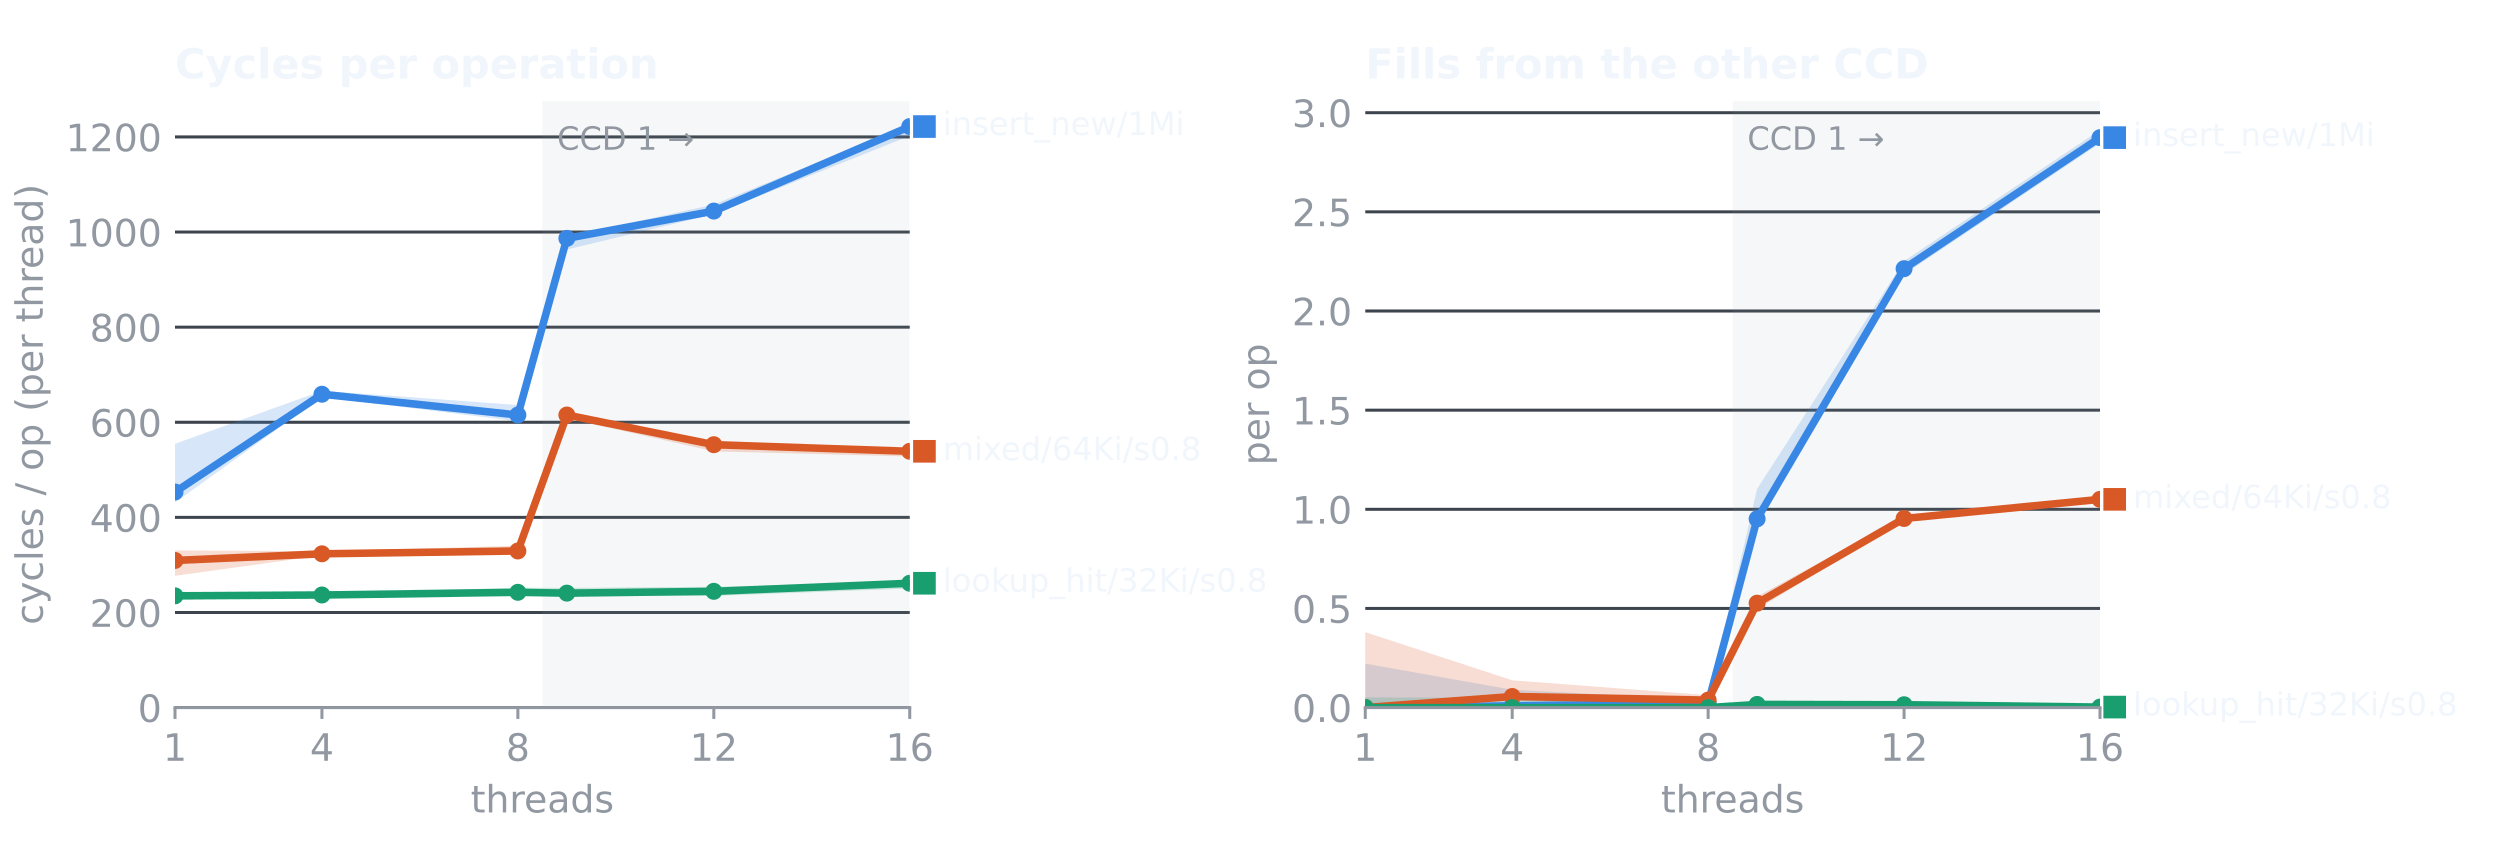
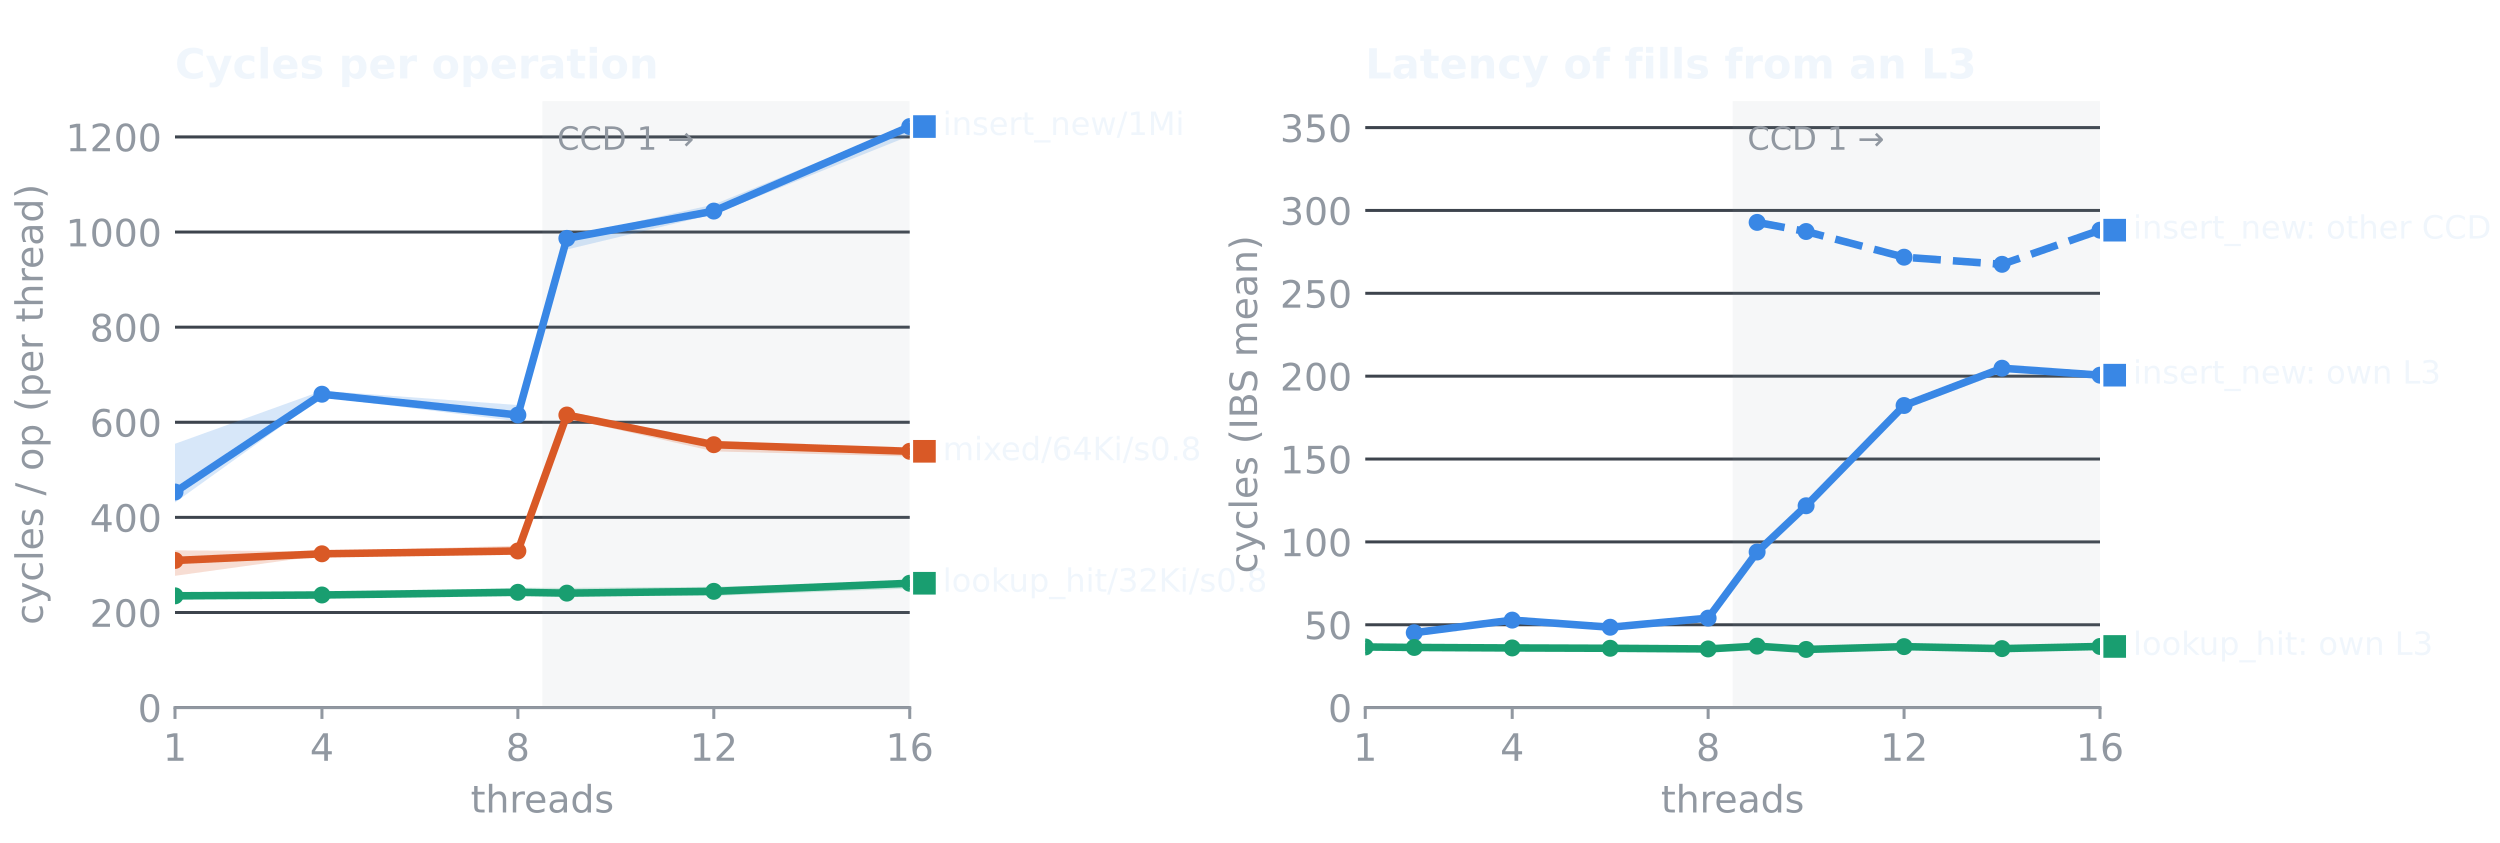
<svg xmlns="http://www.w3.org/2000/svg" xmlns:xlink="http://www.w3.org/1999/xlink" width="662.4pt" height="223.2pt" viewBox="0 0 662.4 223.2" version="1.1">
  <defs>
    <style type="text/css">*{stroke-linejoin: round; stroke-linecap: butt}</style>
  </defs>
  <g id="figure_1">
    <g id="patch_1">
      <path d="M 0 223.2  L 662.4 223.2  L 662.4 0  L 0 0  L 0 223.2  z " style="fill: none" />
    </g>
    <g id="axes_1">
      <g id="patch_2">
        <path d="M 46.368 187.488  L 241.043 187.488  L 241.043 26.784  L 46.368 26.784  L 46.368 187.488  z " style="fill: none" />
      </g>
      <g id="matplotlib.axis_1">
        <g id="xtick_1">
          <g id="line2d_1">
            <defs>
              <path id="m0469334e5e" d="M 0 0  L 0 3  " style="stroke: #9198a1; stroke-width: 0.8" />
            </defs>
            <g>
              <use xlink:href="#m0469334e5e" x="46.368" y="187.488" style="fill: #9198a1; stroke: #9198a1; stroke-width: 0.8" />
            </g>
          </g>
          <g id="text_1">
            <text style="font-size: 10px; font-family: 'DejaVu Sans', sans-serif; text-anchor: middle; fill: #9198a1" x="46.368" y="201.586" transform="rotate(-0 46.368 201.5864)">1</text>
          </g>
        </g>
        <g id="xtick_2">
          <g id="line2d_2">
            <g>
              <use xlink:href="#m0469334e5e" x="85.303" y="187.488" style="fill: #9198a1; stroke: #9198a1; stroke-width: 0.8" />
            </g>
          </g>
          <g id="text_2">
            <text style="font-size: 10px; font-family: 'DejaVu Sans', sans-serif; text-anchor: middle; fill: #9198a1" x="85.303" y="201.586" transform="rotate(-0 85.30296 201.5864)">4</text>
          </g>
        </g>
        <g id="xtick_3">
          <g id="line2d_3">
            <g>
              <use xlink:href="#m0469334e5e" x="137.216" y="187.488" style="fill: #9198a1; stroke: #9198a1; stroke-width: 0.8" />
            </g>
          </g>
          <g id="text_3">
            <text style="font-size: 10px; font-family: 'DejaVu Sans', sans-serif; text-anchor: middle; fill: #9198a1" x="137.216" y="201.586" transform="rotate(-0 137.2162 201.5864)">8</text>
          </g>
        </g>
        <g id="xtick_4">
          <g id="line2d_4">
            <g>
              <use xlink:href="#m0469334e5e" x="189.13" y="187.488" style="fill: #9198a1; stroke: #9198a1; stroke-width: 0.8" />
            </g>
          </g>
          <g id="text_4">
            <text style="font-size: 10px; font-family: 'DejaVu Sans', sans-serif; text-anchor: middle; fill: #9198a1" x="189.13" y="201.586" transform="rotate(-0 189.1295 201.5864)">12</text>
          </g>
        </g>
        <g id="xtick_5">
          <g id="line2d_5">
            <g>
              <use xlink:href="#m0469334e5e" x="241.043" y="187.488" style="fill: #9198a1; stroke: #9198a1; stroke-width: 0.8" />
            </g>
          </g>
          <g id="text_5">
            <text style="font-size: 10px; font-family: 'DejaVu Sans', sans-serif; text-anchor: middle; fill: #9198a1" x="241.043" y="201.586" transform="rotate(-0 241.0428 201.5864)">16</text>
          </g>
        </g>
        <g id="text_6">
          <text style="font-size: 10px; font-family: 'DejaVu Sans', sans-serif; text-anchor: middle; fill: #9198a1" x="143.705" y="215.265" transform="rotate(-0 143.7054 215.2646)">threads</text>
        </g>
      </g>
      <g id="matplotlib.axis_2">
        <g id="ytick_1">
          <g id="line2d_6">
            <path d="M 46.368 187.488  L 241.043 187.488  " clip-path="url(#pcd2f0df404)" style="fill: none; stroke: #3d444d; stroke-width: 0.8; stroke-linecap: square" />
          </g>
          <g id="line2d_7" />
          <g id="text_7">
            <text style="font-size: 10px; font-family: 'DejaVu Sans', sans-serif; text-anchor: end; fill: #9198a1" x="42.868" y="191.287" transform="rotate(-0 42.868 191.2872)">0</text>
          </g>
        </g>
        <g id="ytick_2">
          <g id="line2d_8">
            <path d="M 46.368 162.287  L 241.043 162.287  " clip-path="url(#pcd2f0df404)" style="fill: none; stroke: #3d444d; stroke-width: 0.8; stroke-linecap: square" />
          </g>
          <g id="line2d_9" />
          <g id="text_8">
            <text style="font-size: 10px; font-family: 'DejaVu Sans', sans-serif; text-anchor: end; fill: #9198a1" x="42.868" y="166.086" transform="rotate(-0 42.868 166.086)">200</text>
          </g>
        </g>
        <g id="ytick_3">
          <g id="line2d_10">
            <path d="M 46.368 137.086  L 241.043 137.086  " clip-path="url(#pcd2f0df404)" style="fill: none; stroke: #3d444d; stroke-width: 0.8; stroke-linecap: square" />
          </g>
          <g id="line2d_11" />
          <g id="text_9">
            <text style="font-size: 10px; font-family: 'DejaVu Sans', sans-serif; text-anchor: end; fill: #9198a1" x="42.868" y="140.885" transform="rotate(-0 42.868 140.8848)">400</text>
          </g>
        </g>
        <g id="ytick_4">
          <g id="line2d_12">
            <path d="M 46.368 111.884  L 241.043 111.884  " clip-path="url(#pcd2f0df404)" style="fill: none; stroke: #3d444d; stroke-width: 0.8; stroke-linecap: square" />
          </g>
          <g id="line2d_13" />
          <g id="text_10">
            <text style="font-size: 10px; font-family: 'DejaVu Sans', sans-serif; text-anchor: end; fill: #9198a1" x="42.868" y="115.684" transform="rotate(-0 42.868 115.6835)">600</text>
          </g>
        </g>
        <g id="ytick_5">
          <g id="line2d_14">
            <path d="M 46.368 86.683  L 241.043 86.683  " clip-path="url(#pcd2f0df404)" style="fill: none; stroke: #3d444d; stroke-width: 0.8; stroke-linecap: square" />
          </g>
          <g id="line2d_15" />
          <g id="text_11">
            <text style="font-size: 10px; font-family: 'DejaVu Sans', sans-serif; text-anchor: end; fill: #9198a1" x="42.868" y="90.482" transform="rotate(-0 42.868 90.48232)">800</text>
          </g>
        </g>
        <g id="ytick_6">
          <g id="line2d_16">
            <path d="M 46.368 61.482  L 241.043 61.482  " clip-path="url(#pcd2f0df404)" style="fill: none; stroke: #3d444d; stroke-width: 0.8; stroke-linecap: square" />
          </g>
          <g id="line2d_17" />
          <g id="text_12">
            <text style="font-size: 10px; font-family: 'DejaVu Sans', sans-serif; text-anchor: end; fill: #9198a1" x="42.868" y="65.281" transform="rotate(-0 42.868 65.28109)">1000</text>
          </g>
        </g>
        <g id="ytick_7">
          <g id="line2d_18">
            <path d="M 46.368 36.281  L 241.043 36.281  " clip-path="url(#pcd2f0df404)" style="fill: none; stroke: #3d444d; stroke-width: 0.8; stroke-linecap: square" />
          </g>
          <g id="line2d_19" />
          <g id="text_13">
            <text style="font-size: 10px; font-family: 'DejaVu Sans', sans-serif; text-anchor: end; fill: #9198a1" x="42.868" y="40.08" transform="rotate(-0 42.868 40.07986)">1200</text>
          </g>
        </g>
        <g id="text_14">
          <text style="font-size: 10px; font-family: 'DejaVu Sans', sans-serif; text-anchor: middle; fill: #9198a1" x="11.338" y="107.136" transform="rotate(-90 11.33831 107.136)">cycles / op (per thread)</text>
        </g>
      </g>
      <g id="patch_3">
        <path d="M 143.705 187.488  L 241.043 187.488  L 241.043 26.784  L 143.705 26.784  z " clip-path="url(#pcd2f0df404)" style="fill: #9198a1; opacity: 0.08" />
      </g>
      <g id="FillBetweenPolyCollection_1">
        <defs>
          <path id="m8939178fe8" d="M 46.368 -105.618  L 46.368 -90.06  L 85.303 -118.01  L 137.216 -111.558  L 150.195 -157.091  L 189.13 -166.449  L 241.043 -187.22  L 241.043 -190.122  L 241.043 -190.122  L 189.13 -169.018  L 150.195 -160.443  L 137.216 -115.884  L 85.303 -119.658  L 46.368 -105.618  z " />
        </defs>
        <g clip-path="url(#pcd2f0df404)">
          <use xlink:href="#m8939178fe8" x="0" y="223.2" style="fill: #3987e5; fill-opacity: 0.2" />
        </g>
      </g>
      <g id="FillBetweenPolyCollection_2">
        <defs>
          <path id="mfe29425783" d="M 46.368 -77.376  L 46.368 -70.632  L 85.303 -76.035  L 137.216 -76.377  L 150.195 -112.392  L 189.13 -103.605  L 241.043 -102.245  L 241.043 -103.917  L 241.043 -103.917  L 189.13 -105.892  L 150.195 -114.262  L 137.216 -78.618  L 85.303 -77.139  L 46.368 -77.376  z " />
        </defs>
        <g clip-path="url(#pcd2f0df404)">
          <use xlink:href="#mfe29425783" x="0" y="223.2" style="fill: #d95926; fill-opacity: 0.2" />
        </g>
      </g>
      <g id="FillBetweenPolyCollection_3">
        <defs>
          <path id="mcfa761f7e3" d="M 46.368 -66.422  L 46.368 -64.245  L 85.303 -65.384  L 137.216 -65.817  L 150.195 -65.419  L 189.13 -65.323  L 241.043 -67.271  L 241.043 -69.07  L 241.043 -69.07  L 189.13 -67.732  L 150.195 -67.435  L 137.216 -67.49  L 85.303 -65.961  L 46.368 -66.422  z " />
        </defs>
        <g clip-path="url(#pcd2f0df404)">
          <use xlink:href="#mcfa761f7e3" x="0" y="223.2" style="fill: #199e70; fill-opacity: 0.2" />
        </g>
      </g>
      <g id="line2d_20">
        <path d="M 46.368 130.36  L 85.303 104.453  L 137.216 109.957  L 150.195 63.154  L 189.13 55.93  L 241.043 33.533  " clip-path="url(#pcd2f0df404)" style="fill: none; stroke: #3987e5; stroke-width: 2; stroke-linecap: square" />
        <defs>
          <path id="m98830430a0" d="M 0 1.75  C 0.464 1.75 0.909 1.566 1.237 1.237  C 1.566 0.909 1.75 0.464 1.75 0  C 1.75 -0.464 1.566 -0.909 1.237 -1.237  C 0.909 -1.566 0.464 -1.75 0 -1.75  C -0.464 -1.75 -0.909 -1.566 -1.237 -1.237  C -1.566 -0.909 -1.75 -0.464 -1.75 0  C -1.75 0.464 -1.566 0.909 -1.237 1.237  C -0.909 1.566 -0.464 1.75 0 1.75  z " style="stroke: #3987e5" />
        </defs>
        <g clip-path="url(#pcd2f0df404)">
          <use xlink:href="#m98830430a0" x="46.368" y="130.36" style="fill: #3987e5; stroke: #3987e5" />
          <use xlink:href="#m98830430a0" x="85.303" y="104.453" style="fill: #3987e5; stroke: #3987e5" />
          <use xlink:href="#m98830430a0" x="137.216" y="109.957" style="fill: #3987e5; stroke: #3987e5" />
          <use xlink:href="#m98830430a0" x="150.195" y="63.154" style="fill: #3987e5; stroke: #3987e5" />
          <use xlink:href="#m98830430a0" x="189.13" y="55.93" style="fill: #3987e5; stroke: #3987e5" />
          <use xlink:href="#m98830430a0" x="241.043" y="33.533" style="fill: #3987e5; stroke: #3987e5" />
        </g>
      </g>
      <g id="line2d_21">
        <path d="M 46.368 148.498  L 85.303 146.735  L 137.216 145.987  L 150.195 109.962  L 189.13 117.826  L 241.043 119.577  " clip-path="url(#pcd2f0df404)" style="fill: none; stroke: #d95926; stroke-width: 2; stroke-linecap: square" />
        <defs>
          <path id="m82d2c76cfa" d="M 0 1.75  C 0.464 1.75 0.909 1.566 1.237 1.237  C 1.566 0.909 1.75 0.464 1.75 0  C 1.75 -0.464 1.566 -0.909 1.237 -1.237  C 0.909 -1.566 0.464 -1.75 0 -1.75  C -0.464 -1.75 -0.909 -1.566 -1.237 -1.237  C -1.566 -0.909 -1.75 -0.464 -1.75 0  C -1.75 0.464 -1.566 0.909 -1.237 1.237  C -0.909 1.566 -0.464 1.75 0 1.75  z " style="stroke: #d95926" />
        </defs>
        <g clip-path="url(#pcd2f0df404)">
          <use xlink:href="#m82d2c76cfa" x="46.368" y="148.498" style="fill: #d95926; stroke: #d95926" />
          <use xlink:href="#m82d2c76cfa" x="85.303" y="146.735" style="fill: #d95926; stroke: #d95926" />
          <use xlink:href="#m82d2c76cfa" x="137.216" y="145.987" style="fill: #d95926; stroke: #d95926" />
          <use xlink:href="#m82d2c76cfa" x="150.195" y="109.962" style="fill: #d95926; stroke: #d95926" />
          <use xlink:href="#m82d2c76cfa" x="189.13" y="117.826" style="fill: #d95926; stroke: #d95926" />
          <use xlink:href="#m82d2c76cfa" x="241.043" y="119.577" style="fill: #d95926; stroke: #d95926" />
        </g>
      </g>
      <g id="line2d_22">
        <path d="M 46.368 157.872  L 85.303 157.646  L 137.216 156.937  L 150.195 157.156  L 189.13 156.681  L 241.043 154.538  " clip-path="url(#pcd2f0df404)" style="fill: none; stroke: #199e70; stroke-width: 2; stroke-linecap: square" />
        <defs>
          <path id="mb7708ea375" d="M 0 1.75  C 0.464 1.75 0.909 1.566 1.237 1.237  C 1.566 0.909 1.75 0.464 1.75 0  C 1.75 -0.464 1.566 -0.909 1.237 -1.237  C 0.909 -1.566 0.464 -1.75 0 -1.75  C -0.464 -1.75 -0.909 -1.566 -1.237 -1.237  C -1.566 -0.909 -1.75 -0.464 -1.75 0  C -1.75 0.464 -1.566 0.909 -1.237 1.237  C -0.909 1.566 -0.464 1.75 0 1.75  z " style="stroke: #199e70" />
        </defs>
        <g clip-path="url(#pcd2f0df404)">
          <use xlink:href="#mb7708ea375" x="46.368" y="157.872" style="fill: #199e70; stroke: #199e70" />
          <use xlink:href="#mb7708ea375" x="85.303" y="157.646" style="fill: #199e70; stroke: #199e70" />
          <use xlink:href="#mb7708ea375" x="137.216" y="156.937" style="fill: #199e70; stroke: #199e70" />
          <use xlink:href="#mb7708ea375" x="150.195" y="157.156" style="fill: #199e70; stroke: #199e70" />
          <use xlink:href="#mb7708ea375" x="189.13" y="156.681" style="fill: #199e70; stroke: #199e70" />
          <use xlink:href="#mb7708ea375" x="241.043" y="154.538" style="fill: #199e70; stroke: #199e70" />
        </g>
      </g>
      <g id="line2d_23">
        <path d="M 244.936 154.538  " style="fill: none; stroke: #199e70; stroke-width: 1.5; stroke-linecap: square" />
        <defs>
          <path id="m1f24569ad0" d="M -2.5 2.5  L 2.5 2.5  L 2.5 -2.5  L -2.5 -2.5  z " style="stroke: #199e70; stroke-linejoin: miter" />
        </defs>
        <g>
          <use xlink:href="#m1f24569ad0" x="244.936" y="154.538" style="fill: #199e70; stroke: #199e70; stroke-linejoin: miter" />
        </g>
      </g>
      <g id="line2d_24">
        <path d="M 244.936 119.577  " style="fill: none; stroke: #d95926; stroke-width: 1.5; stroke-linecap: square" />
        <defs>
          <path id="maf40a840dd" d="M -2.5 2.5  L 2.5 2.5  L 2.5 -2.5  L -2.5 -2.5  z " style="stroke: #d95926; stroke-linejoin: miter" />
        </defs>
        <g>
          <use xlink:href="#maf40a840dd" x="244.936" y="119.577" style="fill: #d95926; stroke: #d95926; stroke-linejoin: miter" />
        </g>
      </g>
      <g id="line2d_25">
        <path d="M 244.936 33.533  " style="fill: none; stroke: #3987e5; stroke-width: 1.5; stroke-linecap: square" />
        <defs>
          <path id="md89ff9dd01" d="M -2.5 2.5  L 2.5 2.5  L 2.5 -2.5  L -2.5 -2.5  z " style="stroke: #3987e5; stroke-linejoin: miter" />
        </defs>
        <g>
          <use xlink:href="#md89ff9dd01" x="244.936" y="33.533" style="fill: #3987e5; stroke: #3987e5; stroke-linejoin: miter" />
        </g>
      </g>
      <g id="patch_4">
        <path d="M 46.368 187.488  L 241.043 187.488  " style="fill: none; stroke: #9198a1; stroke-width: 0.8; stroke-linejoin: miter; stroke-linecap: square" />
      </g>
      <g id="text_15">
        <text style="font-size: 8.5px; font-family: 'DejaVu Sans', sans-serif; text-anchor: start; fill: #9198a1" x="147.599" y="39.671" transform="rotate(-0 147.5989 39.67083)">CCD 1 →</text>
      </g>
      <g id="text_16">
        <g id="patch_5">
          <path d="M 249.803 158.769  L 335.761 158.769  L 335.761 150.306  L 249.803 150.306  L 249.803 158.769  z " style="fill: none" />
        </g>
        <text style="font-size: 8.5px; font-family: 'DejaVu Sans', sans-serif; text-anchor: start; fill: #f0f6fc" x="249.803" y="156.765" transform="rotate(-0 249.8032 156.765)">lookup_hit/32Ki/s0.8</text>
      </g>
      <g id="text_17">
        <g id="patch_6">
          <path d="M 249.803 123.69  L 318.26 123.69  L 318.26 115.464  L 249.803 115.464  L 249.803 123.69  z " style="fill: none" />
        </g>
        <text style="font-size: 8.5px; font-family: 'DejaVu Sans', sans-serif; text-anchor: start; fill: #f0f6fc" x="249.803" y="121.923" transform="rotate(-0 249.8032 121.9227)">mixed/64Ki/s0.8</text>
      </g>
      <g id="text_18">
        <g id="patch_7">
          <path d="M 249.803 37.764  L 313.821 37.764  L 313.821 29.301  L 249.803 29.301  L 249.803 37.764  z " style="fill: none" />
        </g>
        <text style="font-size: 8.5px; font-family: 'DejaVu Sans', sans-serif; text-anchor: start; fill: #f0f6fc" x="249.803" y="35.76" transform="rotate(-0 249.8032 35.75978)">insert_new/1Mi</text>
      </g>
      <g id="text_19">
        <text style="font-weight: 700; font-size: 11px; font-family: 'DejaVu Sans', sans-serif; text-anchor: start; fill: #f0f6fc" x="46.368" y="20.784" transform="rotate(-0 46.368 20.784)">Cycles per operation</text>
      </g>
    </g>
    <g id="axes_2">
      <g id="patch_8">
        <path d="M 361.741 187.488  L 556.416 187.488  L 556.416 26.784  L 361.741 26.784  L 361.741 187.488  z " style="fill: none" />
      </g>
      <g id="matplotlib.axis_3">
        <g id="xtick_6">
          <g id="line2d_26">
            <g>
              <use xlink:href="#m0469334e5e" x="361.741" y="187.488" style="fill: #9198a1; stroke: #9198a1; stroke-width: 0.8" />
            </g>
          </g>
          <g id="text_20">
            <text style="font-size: 10px; font-family: 'DejaVu Sans', sans-serif; text-anchor: middle; fill: #9198a1" x="361.741" y="201.586" transform="rotate(-0 361.7412 201.5864)">1</text>
          </g>
        </g>
        <g id="xtick_7">
          <g id="line2d_27">
            <g>
              <use xlink:href="#m0469334e5e" x="400.676" y="187.488" style="fill: #9198a1; stroke: #9198a1; stroke-width: 0.8" />
            </g>
          </g>
          <g id="text_21">
            <text style="font-size: 10px; font-family: 'DejaVu Sans', sans-serif; text-anchor: middle; fill: #9198a1" x="400.676" y="201.586" transform="rotate(-0 400.6762 201.5864)">4</text>
          </g>
        </g>
        <g id="xtick_8">
          <g id="line2d_28">
            <g>
              <use xlink:href="#m0469334e5e" x="452.589" y="187.488" style="fill: #9198a1; stroke: #9198a1; stroke-width: 0.8" />
            </g>
          </g>
          <g id="text_22">
            <text style="font-size: 10px; font-family: 'DejaVu Sans', sans-serif; text-anchor: middle; fill: #9198a1" x="452.589" y="201.586" transform="rotate(-0 452.5894 201.5864)">8</text>
          </g>
        </g>
        <g id="xtick_9">
          <g id="line2d_29">
            <g>
              <use xlink:href="#m0469334e5e" x="504.503" y="187.488" style="fill: #9198a1; stroke: #9198a1; stroke-width: 0.8" />
            </g>
          </g>
          <g id="text_23">
            <text style="font-size: 10px; font-family: 'DejaVu Sans', sans-serif; text-anchor: middle; fill: #9198a1" x="504.503" y="201.586" transform="rotate(-0 504.5027 201.5864)">12</text>
          </g>
        </g>
        <g id="xtick_10">
          <g id="line2d_30">
            <g>
              <use xlink:href="#m0469334e5e" x="556.416" y="187.488" style="fill: #9198a1; stroke: #9198a1; stroke-width: 0.8" />
            </g>
          </g>
          <g id="text_24">
            <text style="font-size: 10px; font-family: 'DejaVu Sans', sans-serif; text-anchor: middle; fill: #9198a1" x="556.416" y="201.586" transform="rotate(-0 556.416 201.5864)">16</text>
          </g>
        </g>
        <g id="text_25">
          <text style="font-size: 10px; font-family: 'DejaVu Sans', sans-serif; text-anchor: middle; fill: #9198a1" x="459.079" y="215.265" transform="rotate(-0 459.0786 215.2646)">threads</text>
        </g>
      </g>
      <g id="matplotlib.axis_4">
        <g id="ytick_8">
          <g id="line2d_31">
            <path d="M 361.741 187.488  L 556.416 187.488  " clip-path="url(#p83ae99c7b9)" style="fill: none; stroke: #3d444d; stroke-width: 0.8; stroke-linecap: square" />
          </g>
          <g id="line2d_32" />
          <g id="text_26">
-             <text style="font-size: 10px; font-family: 'DejaVu Sans', sans-serif; text-anchor: end; fill: #9198a1" x="358.241" y="191.287" transform="rotate(-0 358.2412 191.2872)">0.0</text>
+             <text style="font-size: 10px; font-family: 'DejaVu Sans', sans-serif; text-anchor: end; fill: #9198a1" x="358.241" y="191.287" transform="rotate(-0 358.2412 191.2872)">0</text>
          </g>
        </g>
        <g id="ytick_9">
          <g id="line2d_33">
-             <path d="M 361.741 161.217  L 556.416 161.217  " clip-path="url(#p83ae99c7b9)" style="fill: none; stroke: #3d444d; stroke-width: 0.8; stroke-linecap: square" />
+             <path d="M 361.741 165.534  L 556.416 165.534  " clip-path="url(#p83ae99c7b9)" style="fill: none; stroke: #3d444d; stroke-width: 0.8; stroke-linecap: square" />
          </g>
          <g id="line2d_34" />
          <g id="text_27">
-             <text style="font-size: 10px; font-family: 'DejaVu Sans', sans-serif; text-anchor: end; fill: #9198a1" x="358.241" y="165.016" transform="rotate(-0 358.2412 165.0162)">0.5</text>
+             <text style="font-size: 10px; font-family: 'DejaVu Sans', sans-serif; text-anchor: end; fill: #9198a1" x="358.241" y="169.333" transform="rotate(-0 358.2412 169.3331)">50</text>
          </g>
        </g>
        <g id="ytick_10">
          <g id="line2d_35">
-             <path d="M 361.741 134.946  L 556.416 134.946  " clip-path="url(#p83ae99c7b9)" style="fill: none; stroke: #3d444d; stroke-width: 0.8; stroke-linecap: square" />
+             <path d="M 361.741 143.58  L 556.416 143.58  " clip-path="url(#p83ae99c7b9)" style="fill: none; stroke: #3d444d; stroke-width: 0.8; stroke-linecap: square" />
          </g>
          <g id="line2d_36" />
          <g id="text_28">
-             <text style="font-size: 10px; font-family: 'DejaVu Sans', sans-serif; text-anchor: end; fill: #9198a1" x="358.241" y="138.745" transform="rotate(-0 358.2412 138.7452)">1.0</text>
+             <text style="font-size: 10px; font-family: 'DejaVu Sans', sans-serif; text-anchor: end; fill: #9198a1" x="358.241" y="147.379" transform="rotate(-0 358.2412 147.379)">100</text>
          </g>
        </g>
        <g id="ytick_11">
          <g id="line2d_37">
-             <path d="M 361.741 108.675  L 556.416 108.675  " clip-path="url(#p83ae99c7b9)" style="fill: none; stroke: #3d444d; stroke-width: 0.8; stroke-linecap: square" />
+             <path d="M 361.741 121.626  L 556.416 121.626  " clip-path="url(#p83ae99c7b9)" style="fill: none; stroke: #3d444d; stroke-width: 0.8; stroke-linecap: square" />
          </g>
          <g id="line2d_38" />
          <g id="text_29">
-             <text style="font-size: 10px; font-family: 'DejaVu Sans', sans-serif; text-anchor: end; fill: #9198a1" x="358.241" y="112.474" transform="rotate(-0 358.2412 112.4743)">1.5</text>
+             <text style="font-size: 10px; font-family: 'DejaVu Sans', sans-serif; text-anchor: end; fill: #9198a1" x="358.241" y="125.425" transform="rotate(-0 358.2412 125.4249)">150</text>
          </g>
        </g>
        <g id="ytick_12">
          <g id="line2d_39">
-             <path d="M 361.741 82.404  L 556.416 82.404  " clip-path="url(#p83ae99c7b9)" style="fill: none; stroke: #3d444d; stroke-width: 0.8; stroke-linecap: square" />
+             <path d="M 361.741 99.672  L 556.416 99.672  " clip-path="url(#p83ae99c7b9)" style="fill: none; stroke: #3d444d; stroke-width: 0.8; stroke-linecap: square" />
          </g>
          <g id="line2d_40" />
          <g id="text_30">
-             <text style="font-size: 10px; font-family: 'DejaVu Sans', sans-serif; text-anchor: end; fill: #9198a1" x="358.241" y="86.203" transform="rotate(-0 358.2412 86.20327)">2.0</text>
+             <text style="font-size: 10px; font-family: 'DejaVu Sans', sans-serif; text-anchor: end; fill: #9198a1" x="358.241" y="103.471" transform="rotate(-0 358.2412 103.4708)">200</text>
          </g>
        </g>
        <g id="ytick_13">
          <g id="line2d_41">
-             <path d="M 361.741 56.133  L 556.416 56.133  " clip-path="url(#p83ae99c7b9)" style="fill: none; stroke: #3d444d; stroke-width: 0.8; stroke-linecap: square" />
+             <path d="M 361.741 77.718  L 556.416 77.718  " clip-path="url(#p83ae99c7b9)" style="fill: none; stroke: #3d444d; stroke-width: 0.8; stroke-linecap: square" />
          </g>
          <g id="line2d_42" />
          <g id="text_31">
-             <text style="font-size: 10px; font-family: 'DejaVu Sans', sans-serif; text-anchor: end; fill: #9198a1" x="358.241" y="59.932" transform="rotate(-0 358.2412 59.93229)">2.5</text>
+             <text style="font-size: 10px; font-family: 'DejaVu Sans', sans-serif; text-anchor: end; fill: #9198a1" x="358.241" y="81.517" transform="rotate(-0 358.2412 81.51673)">250</text>
          </g>
        </g>
        <g id="ytick_14">
          <g id="line2d_43">
-             <path d="M 361.741 29.862  L 556.416 29.862  " clip-path="url(#p83ae99c7b9)" style="fill: none; stroke: #3d444d; stroke-width: 0.8; stroke-linecap: square" />
+             <path d="M 361.741 55.763  L 556.416 55.763  " clip-path="url(#p83ae99c7b9)" style="fill: none; stroke: #3d444d; stroke-width: 0.8; stroke-linecap: square" />
          </g>
          <g id="line2d_44" />
          <g id="text_32">
-             <text style="font-size: 10px; font-family: 'DejaVu Sans', sans-serif; text-anchor: end; fill: #9198a1" x="358.241" y="33.661" transform="rotate(-0 358.2412 33.6613)">3.0</text>
-           </g>
-         </g>
-         <g id="text_33">
-           <text style="font-size: 10px; font-family: 'DejaVu Sans', sans-serif; text-anchor: middle; fill: #9198a1" x="336.258" y="107.136" transform="rotate(-90 336.2584 107.136)">per op</text>
+             <text style="font-size: 10px; font-family: 'DejaVu Sans', sans-serif; text-anchor: end; fill: #9198a1" x="358.241" y="59.563" transform="rotate(-0 358.2412 59.56263)">300</text>
+           </g>
+         </g>
+         <g id="ytick_15">
+           <g id="line2d_45">
+             <path d="M 361.741 33.809  L 556.416 33.809  " clip-path="url(#p83ae99c7b9)" style="fill: none; stroke: #3d444d; stroke-width: 0.8; stroke-linecap: square" />
+           </g>
+           <g id="line2d_46" />
+           <g id="text_33">
+             <text style="font-size: 10px; font-family: 'DejaVu Sans', sans-serif; text-anchor: end; fill: #9198a1" x="358.241" y="37.609" transform="rotate(-0 358.2412 37.60853)">350</text>
+           </g>
+         </g>
+         <g id="text_34">
+           <text style="font-size: 10px; font-family: 'DejaVu Sans', sans-serif; text-anchor: middle; fill: #9198a1" x="333.074" y="107.136" transform="rotate(-90 333.074 107.136)">cycles (IBS mean)</text>
        </g>
      </g>
      <g id="patch_9">
        <path d="M 459.079 187.488  L 556.416 187.488  L 556.416 26.784  L 459.079 26.784  z " clip-path="url(#p83ae99c7b9)" style="fill: #9198a1; opacity: 0.08" />
      </g>
      <g id="FillBetweenPolyCollection_4">
        <defs>
-           <path id="me7fcf18958" d="M 361.741 -47.362  L 361.741 -35.712  L 400.676 -35.712  L 452.589 -35.712  L 465.568 -85.114  L 504.503 -150.517  L 556.416 -185.238  L 556.416 -188.763  L 556.416 -188.763  L 504.503 -154.029  L 465.568 -93.674  L 452.589 -37.701  L 400.676 -40.442  L 361.741 -47.362  z " />
+           <path id="m8c6e774fe8" d="M 374.72 -55.559  L 374.72 -55.559  L 400.676 -58.896  L 426.633 -57.007  L 452.589 -59.422  L 465.568 -76.942  L 478.546 -89.192  L 504.503 -115.757  L 530.459 -125.636  L 556.416 -123.792  L 556.416 -123.792  L 556.416 -123.792  L 530.459 -125.636  L 504.503 -115.757  L 478.546 -89.192  L 465.568 -76.942  L 452.589 -59.422  L 426.633 -57.007  L 400.676 -58.896  L 374.72 -55.559  z " />
        </defs>
        <g clip-path="url(#p83ae99c7b9)">
-           <use xlink:href="#me7fcf18958" x="0" y="223.2" style="fill: #3987e5; fill-opacity: 0.2" />
+           <use xlink:href="#m8c6e774fe8" x="0" y="223.2" style="fill: #3987e5; fill-opacity: 0.2" />
        </g>
      </g>
      <g id="FillBetweenPolyCollection_5">
        <defs>
-           <path id="mebd6354e15" d="M 361.741 -55.706  L 361.741 -35.712  L 400.676 -37.542  L 452.589 -35.712  L 465.568 -61.755  L 504.503 -85.55  L 556.416 -90.311  L 556.416 -91.331  L 556.416 -91.331  L 504.503 -86.37  L 465.568 -65.138  L 452.589 -39.006  L 400.676 -42.944  L 361.741 -55.706  z " />
+           <path id="mf54a9fa58d" d="M 465.568 -164.275  L 465.568 -164.275  L 478.546 -161.86  L 504.503 -155.054  L 530.459 -153.166  L 556.416 -162.212  L 556.416 -162.212  L 556.416 -162.212  L 530.459 -153.166  L 504.503 -155.054  L 478.546 -161.86  L 465.568 -164.275  z " />
        </defs>
        <g clip-path="url(#p83ae99c7b9)">
-           <use xlink:href="#mebd6354e15" x="0" y="223.2" style="fill: #d95926; fill-opacity: 0.2" />
+           <use xlink:href="#mf54a9fa58d" x="0" y="223.2" style="fill: #3987e5; fill-opacity: 0.2" />
        </g>
      </g>
      <g id="FillBetweenPolyCollection_6">
        <defs>
-           <path id="mc8d6f98725" d="M 361.741 -38.43  L 361.741 -35.712  L 400.676 -35.712  L 452.589 -35.712  L 465.568 -36.244  L 504.503 -35.894  L 556.416 -35.712  L 556.416 -35.959  L 556.416 -35.959  L 504.503 -36.77  L 465.568 -37.221  L 452.589 -35.741  L 400.676 -38.306  L 361.741 -38.43  z " />
+           <path id="m6a0172e0a3" d="M 361.741 -51.782  L 361.741 -51.782  L 374.72 -51.651  L 400.676 -51.519  L 426.633 -51.431  L 452.589 -51.256  L 465.568 -52.002  L 478.546 -51.124  L 504.503 -51.87  L 530.459 -51.343  L 556.416 -51.914  L 556.416 -51.914  L 556.416 -51.914  L 530.459 -51.343  L 504.503 -51.87  L 478.546 -51.124  L 465.568 -52.002  L 452.589 -51.256  L 426.633 -51.431  L 400.676 -51.519  L 374.72 -51.651  L 361.741 -51.782  z " />
        </defs>
        <g clip-path="url(#p83ae99c7b9)">
-           <use xlink:href="#mc8d6f98725" x="0" y="223.2" style="fill: #199e70; fill-opacity: 0.2" />
-         </g>
-       </g>
-       <g id="line2d_45">
-         <path d="M 361.741 187.488  L 400.676 187.018  L 452.589 186.308  L 465.568 137.478  L 504.503 71.192  L 556.416 36.468  " clip-path="url(#p83ae99c7b9)" style="fill: none; stroke: #3987e5; stroke-width: 2; stroke-linecap: square" />
+           <use xlink:href="#m6a0172e0a3" x="0" y="223.2" style="fill: #199e70; fill-opacity: 0.2" />
+         </g>
+       </g>
+       <g id="line2d_47">
+         <path d="M 374.72 167.641  L 400.676 164.304  L 426.633 166.193  L 452.589 163.778  L 465.568 146.258  L 478.546 134.008  L 504.503 107.443  L 530.459 97.564  L 556.416 99.408  " clip-path="url(#p83ae99c7b9)" style="fill: none; stroke: #3987e5; stroke-width: 2; stroke-linecap: square" />
        <g clip-path="url(#p83ae99c7b9)">
-           <use xlink:href="#m98830430a0" x="361.741" y="187.488" style="fill: #3987e5; stroke: #3987e5" />
-           <use xlink:href="#m98830430a0" x="400.676" y="187.018" style="fill: #3987e5; stroke: #3987e5" />
-           <use xlink:href="#m98830430a0" x="452.589" y="186.308" style="fill: #3987e5; stroke: #3987e5" />
-           <use xlink:href="#m98830430a0" x="465.568" y="137.478" style="fill: #3987e5; stroke: #3987e5" />
-           <use xlink:href="#m98830430a0" x="504.503" y="71.192" style="fill: #3987e5; stroke: #3987e5" />
-           <use xlink:href="#m98830430a0" x="556.416" y="36.468" style="fill: #3987e5; stroke: #3987e5" />
-         </g>
-       </g>
-       <g id="line2d_46">
-         <path d="M 361.741 187.488  L 400.676 184.538  L 452.589 185.501  L 465.568 159.813  L 504.503 137.378  L 556.416 132.306  " clip-path="url(#p83ae99c7b9)" style="fill: none; stroke: #d95926; stroke-width: 2; stroke-linecap: square" />
+           <use xlink:href="#m98830430a0" x="374.72" y="167.641" style="fill: #3987e5; stroke: #3987e5" />
+           <use xlink:href="#m98830430a0" x="400.676" y="164.304" style="fill: #3987e5; stroke: #3987e5" />
+           <use xlink:href="#m98830430a0" x="426.633" y="166.193" style="fill: #3987e5; stroke: #3987e5" />
+           <use xlink:href="#m98830430a0" x="452.589" y="163.778" style="fill: #3987e5; stroke: #3987e5" />
+           <use xlink:href="#m98830430a0" x="465.568" y="146.258" style="fill: #3987e5; stroke: #3987e5" />
+           <use xlink:href="#m98830430a0" x="478.546" y="134.008" style="fill: #3987e5; stroke: #3987e5" />
+           <use xlink:href="#m98830430a0" x="504.503" y="107.443" style="fill: #3987e5; stroke: #3987e5" />
+           <use xlink:href="#m98830430a0" x="530.459" y="97.564" style="fill: #3987e5; stroke: #3987e5" />
+           <use xlink:href="#m98830430a0" x="556.416" y="99.408" style="fill: #3987e5; stroke: #3987e5" />
+         </g>
+       </g>
+       <g id="line2d_48">
+         <path d="M 465.568 58.925  L 478.546 61.34  L 504.503 68.146  L 530.459 70.034  L 556.416 60.988  " clip-path="url(#p83ae99c7b9)" style="fill: none; stroke-dasharray: 7.4,3.2; stroke-dashoffset: 0; stroke: #3987e5; stroke-width: 2" />
        <g clip-path="url(#p83ae99c7b9)">
-           <use xlink:href="#m82d2c76cfa" x="361.741" y="187.488" style="fill: #d95926; stroke: #d95926" />
-           <use xlink:href="#m82d2c76cfa" x="400.676" y="184.538" style="fill: #d95926; stroke: #d95926" />
-           <use xlink:href="#m82d2c76cfa" x="452.589" y="185.501" style="fill: #d95926; stroke: #d95926" />
-           <use xlink:href="#m82d2c76cfa" x="465.568" y="159.813" style="fill: #d95926; stroke: #d95926" />
-           <use xlink:href="#m82d2c76cfa" x="504.503" y="137.378" style="fill: #d95926; stroke: #d95926" />
-           <use xlink:href="#m82d2c76cfa" x="556.416" y="132.306" style="fill: #d95926; stroke: #d95926" />
-         </g>
-       </g>
-       <g id="line2d_47">
-         <path d="M 361.741 187.488  L 400.676 187.488  L 452.589 187.488  L 465.568 186.639  L 504.503 186.731  L 556.416 187.347  " clip-path="url(#p83ae99c7b9)" style="fill: none; stroke: #199e70; stroke-width: 2; stroke-linecap: square" />
+           <use xlink:href="#m98830430a0" x="465.568" y="58.925" style="fill: #3987e5; stroke: #3987e5" />
+           <use xlink:href="#m98830430a0" x="478.546" y="61.34" style="fill: #3987e5; stroke: #3987e5" />
+           <use xlink:href="#m98830430a0" x="504.503" y="68.146" style="fill: #3987e5; stroke: #3987e5" />
+           <use xlink:href="#m98830430a0" x="530.459" y="70.034" style="fill: #3987e5; stroke: #3987e5" />
+           <use xlink:href="#m98830430a0" x="556.416" y="60.988" style="fill: #3987e5; stroke: #3987e5" />
+         </g>
+       </g>
+       <g id="line2d_49">
+         <path d="M 361.741 171.418  L 374.72 171.549  L 400.676 171.681  L 426.633 171.769  L 452.589 171.944  L 465.568 171.198  L 478.546 172.076  L 504.503 171.33  L 530.459 171.857  L 556.416 171.286  " clip-path="url(#p83ae99c7b9)" style="fill: none; stroke: #199e70; stroke-width: 2; stroke-linecap: square" />
        <g clip-path="url(#p83ae99c7b9)">
-           <use xlink:href="#mb7708ea375" x="361.741" y="187.488" style="fill: #199e70; stroke: #199e70" />
-           <use xlink:href="#mb7708ea375" x="400.676" y="187.488" style="fill: #199e70; stroke: #199e70" />
-           <use xlink:href="#mb7708ea375" x="452.589" y="187.488" style="fill: #199e70; stroke: #199e70" />
-           <use xlink:href="#mb7708ea375" x="465.568" y="186.639" style="fill: #199e70; stroke: #199e70" />
-           <use xlink:href="#mb7708ea375" x="504.503" y="186.731" style="fill: #199e70; stroke: #199e70" />
-           <use xlink:href="#mb7708ea375" x="556.416" y="187.347" style="fill: #199e70; stroke: #199e70" />
-         </g>
-       </g>
-       <g id="line2d_48">
-         <path d="M 560.309 187.347  " style="fill: none; stroke: #199e70; stroke-width: 1.5; stroke-linecap: square" />
+           <use xlink:href="#mb7708ea375" x="361.741" y="171.418" style="fill: #199e70; stroke: #199e70" />
+           <use xlink:href="#mb7708ea375" x="374.72" y="171.549" style="fill: #199e70; stroke: #199e70" />
+           <use xlink:href="#mb7708ea375" x="400.676" y="171.681" style="fill: #199e70; stroke: #199e70" />
+           <use xlink:href="#mb7708ea375" x="426.633" y="171.769" style="fill: #199e70; stroke: #199e70" />
+           <use xlink:href="#mb7708ea375" x="452.589" y="171.944" style="fill: #199e70; stroke: #199e70" />
+           <use xlink:href="#mb7708ea375" x="465.568" y="171.198" style="fill: #199e70; stroke: #199e70" />
+           <use xlink:href="#mb7708ea375" x="478.546" y="172.076" style="fill: #199e70; stroke: #199e70" />
+           <use xlink:href="#mb7708ea375" x="504.503" y="171.33" style="fill: #199e70; stroke: #199e70" />
+           <use xlink:href="#mb7708ea375" x="530.459" y="171.857" style="fill: #199e70; stroke: #199e70" />
+           <use xlink:href="#mb7708ea375" x="556.416" y="171.286" style="fill: #199e70; stroke: #199e70" />
+         </g>
+       </g>
+       <g id="line2d_50">
+         <path d="M 560.309 171.286  " style="fill: none; stroke: #199e70; stroke-width: 1.5; stroke-linecap: square" />
        <g>
-           <use xlink:href="#m1f24569ad0" x="560.309" y="187.347" style="fill: #199e70; stroke: #199e70; stroke-linejoin: miter" />
-         </g>
-       </g>
-       <g id="line2d_49">
-         <path d="M 560.309 132.306  " style="fill: none; stroke: #d95926; stroke-width: 1.5; stroke-linecap: square" />
+           <use xlink:href="#m1f24569ad0" x="560.309" y="171.286" style="fill: #199e70; stroke: #199e70; stroke-linejoin: miter" />
+         </g>
+       </g>
+       <g id="line2d_51">
+         <path d="M 560.309 99.408  " style="fill: none; stroke: #3987e5; stroke-width: 1.5; stroke-linecap: square" />
        <g>
-           <use xlink:href="#maf40a840dd" x="560.309" y="132.306" style="fill: #d95926; stroke: #d95926; stroke-linejoin: miter" />
-         </g>
-       </g>
-       <g id="line2d_50">
-         <path d="M 560.309 36.468  " style="fill: none; stroke: #3987e5; stroke-width: 1.5; stroke-linecap: square" />
+           <use xlink:href="#md89ff9dd01" x="560.309" y="99.408" style="fill: #3987e5; stroke: #3987e5; stroke-linejoin: miter" />
+         </g>
+       </g>
+       <g id="line2d_52">
+         <path d="M 560.309 60.988  " style="fill: none; stroke: #3987e5; stroke-width: 1.5; stroke-linecap: square" />
        <g>
-           <use xlink:href="#md89ff9dd01" x="560.309" y="36.468" style="fill: #3987e5; stroke: #3987e5; stroke-linejoin: miter" />
+           <use xlink:href="#md89ff9dd01" x="560.309" y="60.988" style="fill: #3987e5; stroke: #3987e5; stroke-linejoin: miter" />
        </g>
      </g>
      <g id="patch_10">
        <path d="M 361.741 187.488  L 556.416 187.488  " style="fill: none; stroke: #9198a1; stroke-width: 0.8; stroke-linejoin: miter; stroke-linecap: square" />
      </g>
-       <g id="text_34">
+       <g id="text_35">
        <text style="font-size: 8.5px; font-family: 'DejaVu Sans', sans-serif; text-anchor: start; fill: #9198a1" x="462.972" y="39.671" transform="rotate(-0 462.9721 39.67083)">CCD 1 →</text>
      </g>
-       <g id="text_35">
+       <g id="text_36">
        <g id="patch_11">
-           <path d="M 565.176 191.578  L 651.134 191.578  L 651.134 183.115  L 565.176 183.115  L 565.176 191.578  z " style="fill: none" />
-         </g>
-         <text style="font-size: 8.5px; font-family: 'DejaVu Sans', sans-serif; text-anchor: start; fill: #f0f6fc" x="565.176" y="189.574" transform="rotate(-0 565.1764 189.5738)">lookup_hit/32Ki/s0.8</text>
-       </g>
-       <g id="text_36">
+           <path d="M 565.176 175.517  L 644.659 175.517  L 644.659 167.054  L 565.176 167.054  L 565.176 175.517  z " style="fill: none" />
+         </g>
+         <text style="font-size: 8.5px; font-family: 'DejaVu Sans', sans-serif; text-anchor: start; fill: #f0f6fc" x="565.176" y="173.513" transform="rotate(-0 565.1764 173.5131)">lookup_hit: own L3</text>
+       </g>
+       <g id="text_37">
        <g id="patch_12">
-           <path d="M 565.176 136.419  L 633.633 136.419  L 633.633 128.193  L 565.176 128.193  L 565.176 136.419  z " style="fill: none" />
-         </g>
-         <text style="font-size: 8.5px; font-family: 'DejaVu Sans', sans-serif; text-anchor: start; fill: #f0f6fc" x="565.176" y="134.652" transform="rotate(-0 565.1764 134.6516)">mixed/64Ki/s0.8</text>
-       </g>
-       <g id="text_37">
+           <path d="M 565.176 103.64  L 646.71 103.64  L 646.71 95.177  L 565.176 95.177  L 565.176 103.64  z " style="fill: none" />
+         </g>
+         <text style="font-size: 8.5px; font-family: 'DejaVu Sans', sans-serif; text-anchor: start; fill: #f0f6fc" x="565.176" y="101.635" transform="rotate(-0 565.1764 101.6354)">insert_new: own L3</text>
+       </g>
+       <g id="text_38">
        <g id="patch_13">
-           <path d="M 565.176 40.699  L 629.195 40.699  L 629.195 32.236  L 565.176 32.236  L 565.176 40.699  z " style="fill: none" />
-         </g>
-         <text style="font-size: 8.5px; font-family: 'DejaVu Sans', sans-serif; text-anchor: start; fill: #f0f6fc" x="565.176" y="38.695" transform="rotate(-0 565.1764 38.69477)">insert_new/1Mi</text>
-       </g>
-       <g id="text_38">
-         <text style="font-weight: 700; font-size: 11px; font-family: 'DejaVu Sans', sans-serif; text-anchor: start; fill: #f0f6fc" x="361.741" y="20.784" transform="rotate(-0 361.7412 20.784)">Fills from the other CCD</text>
+           <path d="M 565.176 65.22  L 660.087 65.22  L 660.087 56.757  L 565.176 56.757  L 565.176 65.22  z " style="fill: none" />
+         </g>
+         <text style="font-size: 8.5px; font-family: 'DejaVu Sans', sans-serif; text-anchor: start; fill: #f0f6fc" x="565.176" y="63.216" transform="rotate(-0 565.1764 63.21575)">insert_new: other CCD</text>
+       </g>
+       <g id="text_39">
+         <text style="font-weight: 700; font-size: 11px; font-family: 'DejaVu Sans', sans-serif; text-anchor: start; fill: #f0f6fc" x="361.741" y="20.784" transform="rotate(-0 361.7412 20.784)">Latency of fills from an L3</text>
      </g>
    </g>
  </g>
  <defs>
    <clipPath id="pcd2f0df404">
      <rect x="46.368" y="26.784" width="194.675" height="160.704" />
    </clipPath>
    <clipPath id="p83ae99c7b9">
      <rect x="361.741" y="26.784" width="194.675" height="160.704" />
    </clipPath>
  </defs>
</svg>
